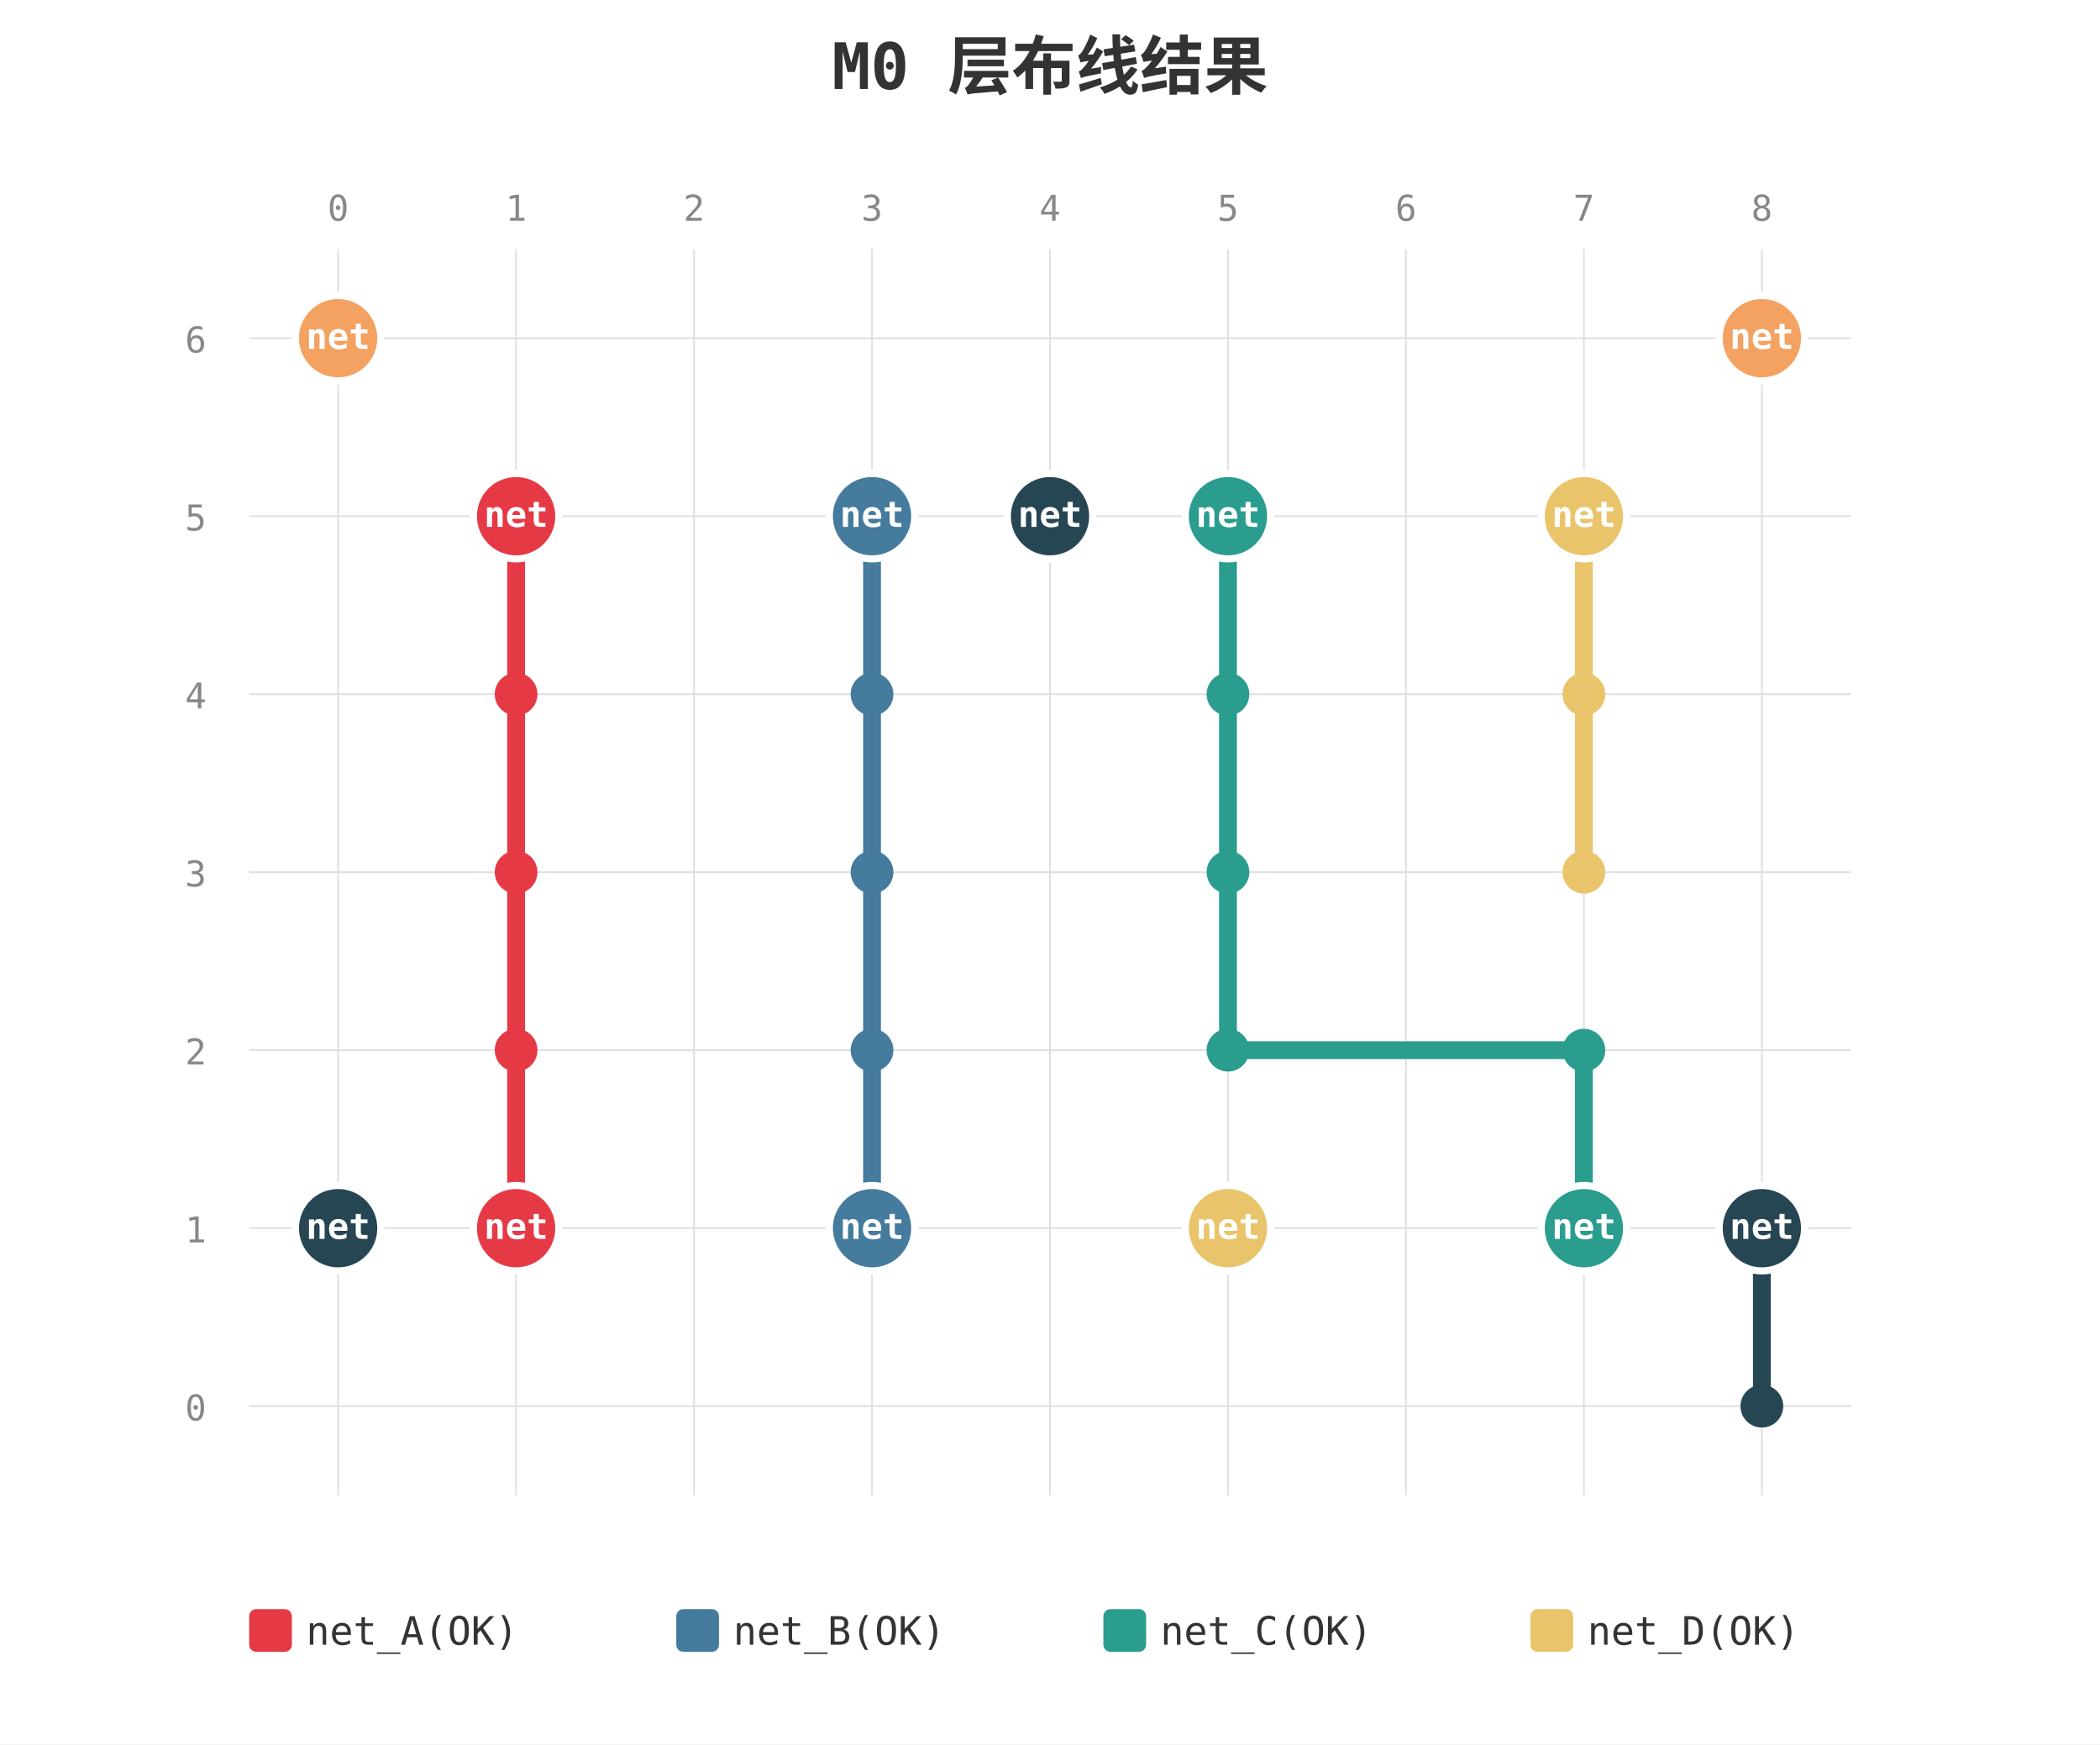
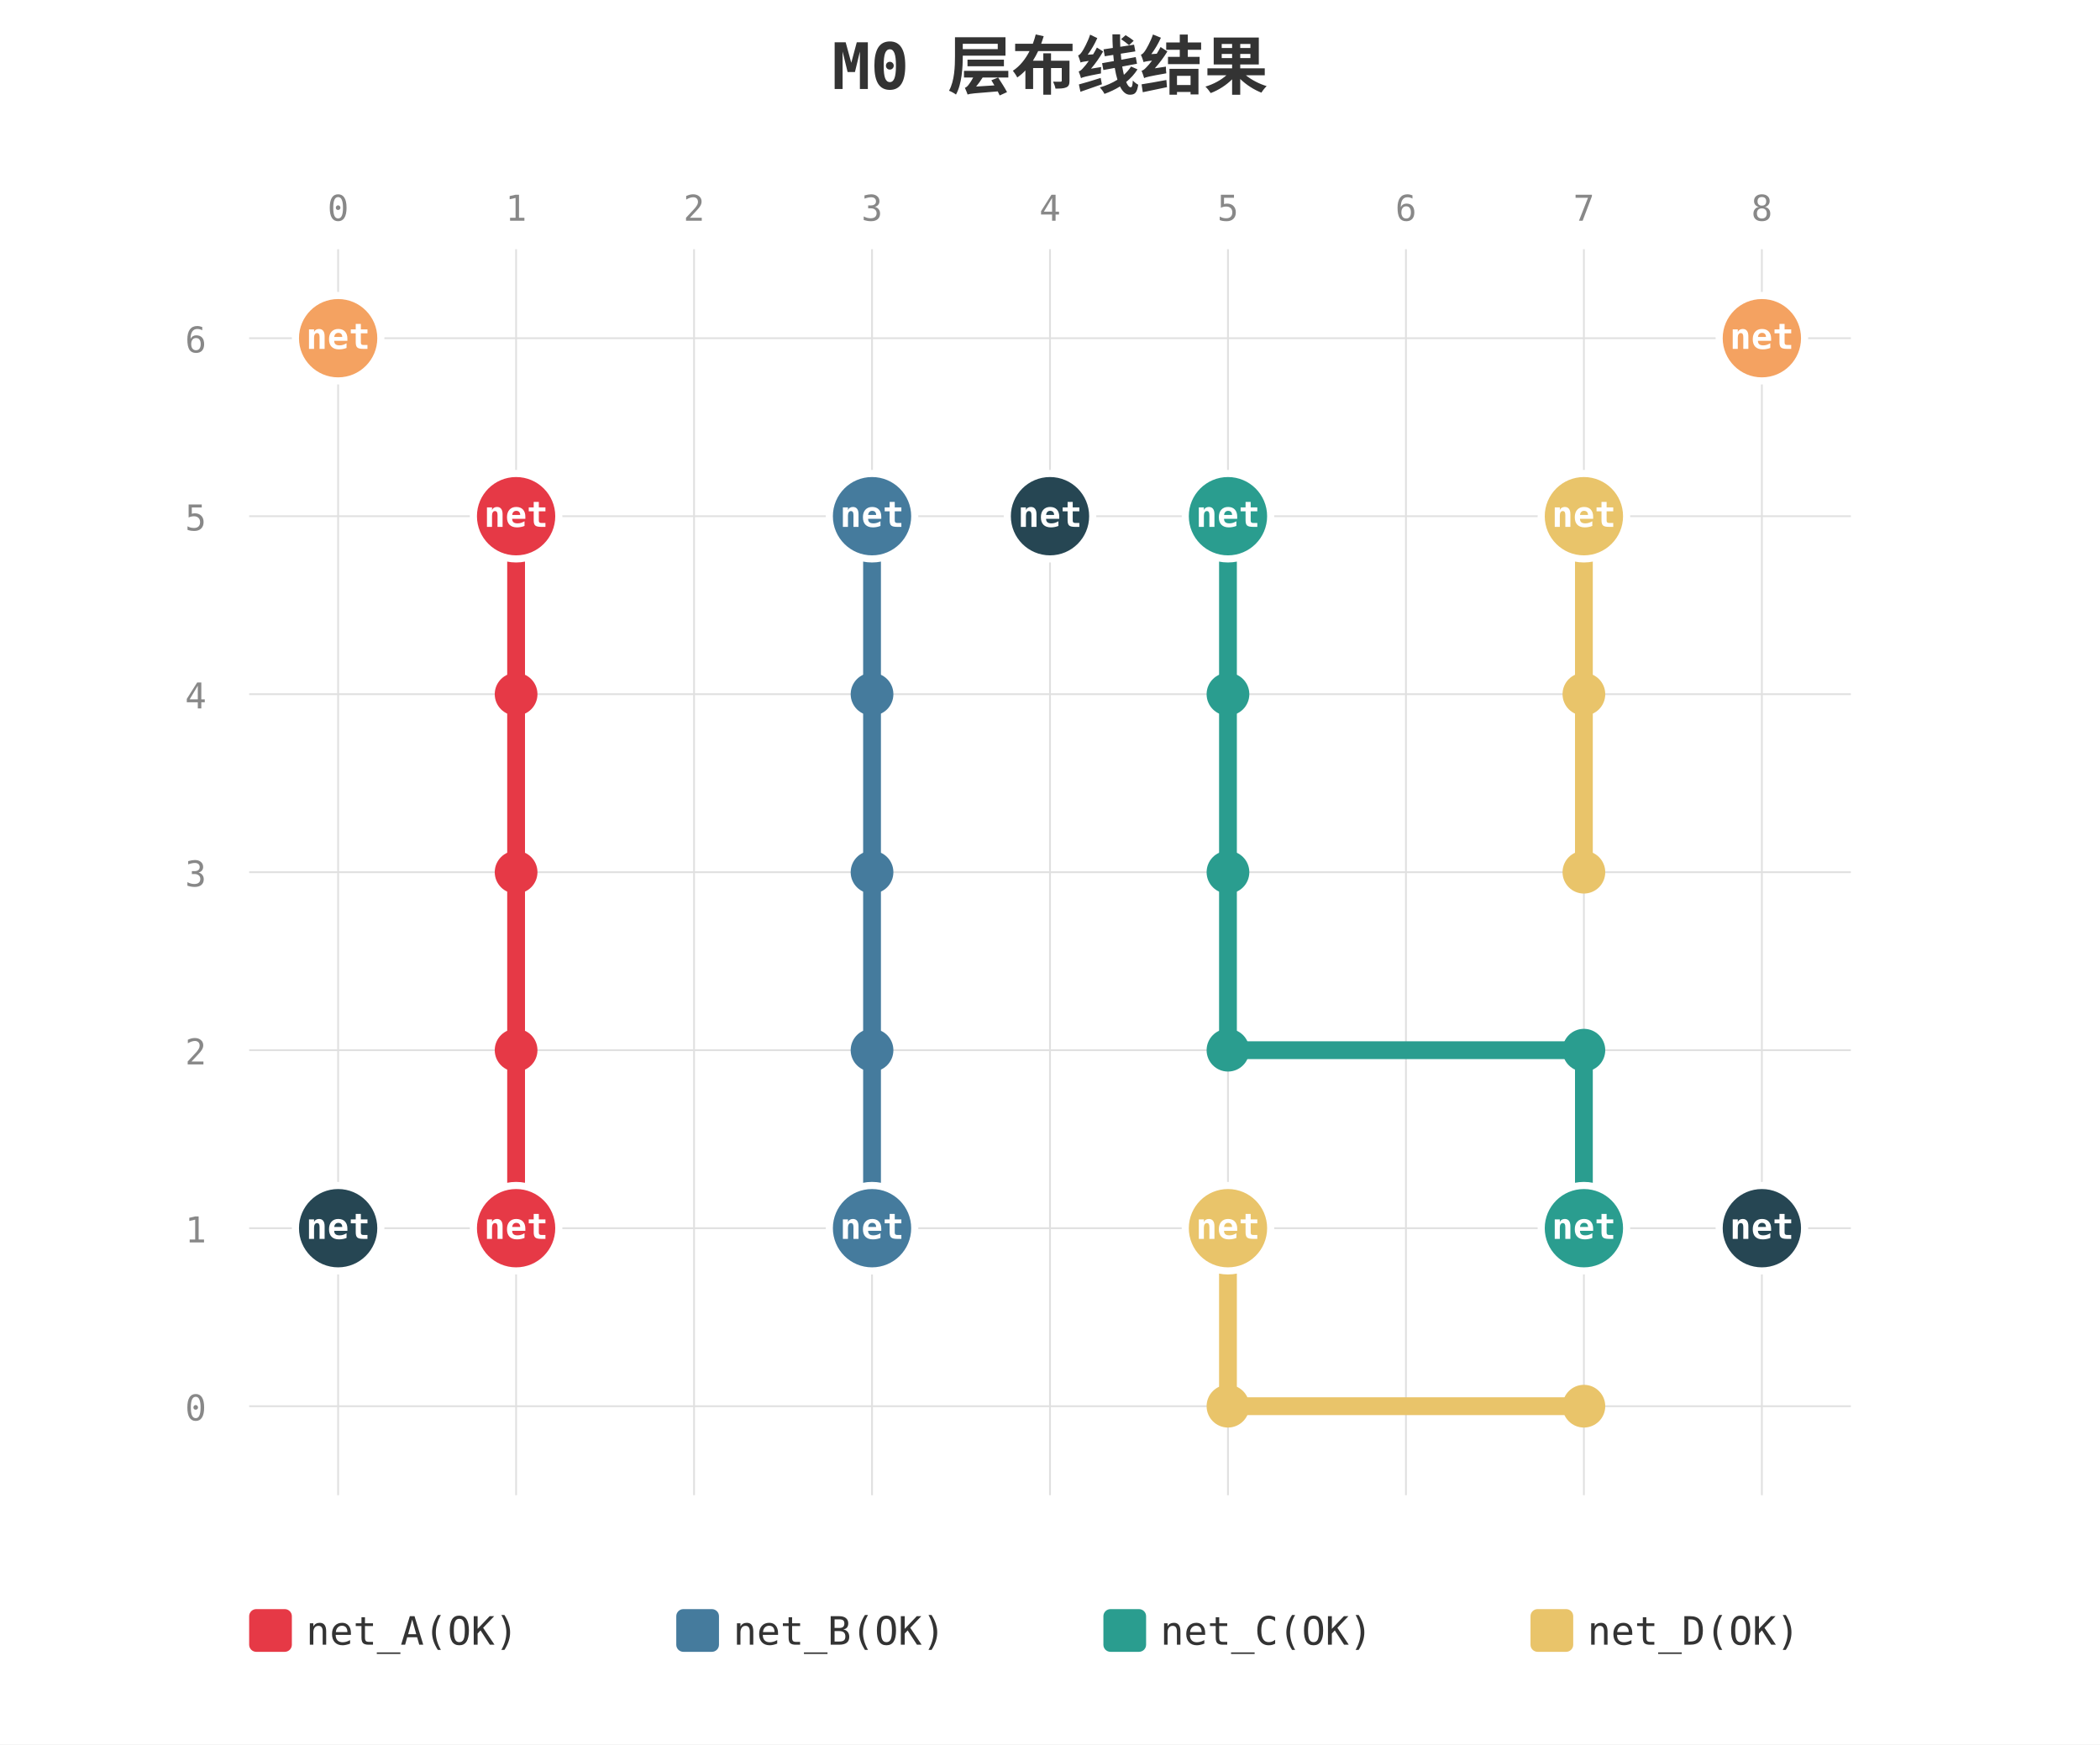
<svg xmlns="http://www.w3.org/2000/svg" width="590" height="490" viewBox="0 0 590 490">
  <rect width="590" height="490" fill="white" />
  <text x="295" y="25" text-anchor="middle" font-family="monospace" font-size="18" font-weight="bold" fill="#333">M0 层布线结果</text>
  <line x1="95.0" y1="70" x2="95.0" y2="420" stroke="#E0E0E0" stroke-width="0.5" />
  <line x1="145.0" y1="70" x2="145.0" y2="420" stroke="#E0E0E0" stroke-width="0.5" />
  <line x1="195.0" y1="70" x2="195.0" y2="420" stroke="#E0E0E0" stroke-width="0.5" />
  <line x1="245.0" y1="70" x2="245.0" y2="420" stroke="#E0E0E0" stroke-width="0.5" />
  <line x1="295.0" y1="70" x2="295.0" y2="420" stroke="#E0E0E0" stroke-width="0.5" />
  <line x1="345.0" y1="70" x2="345.0" y2="420" stroke="#E0E0E0" stroke-width="0.5" />
  <line x1="395.0" y1="70" x2="395.0" y2="420" stroke="#E0E0E0" stroke-width="0.5" />
  <line x1="445.0" y1="70" x2="445.0" y2="420" stroke="#E0E0E0" stroke-width="0.5" />
  <line x1="495.0" y1="70" x2="495.0" y2="420" stroke="#E0E0E0" stroke-width="0.5" />
  <line x1="70" y1="395.0" x2="520" y2="395.0" stroke="#E0E0E0" stroke-width="0.5" />
  <line x1="70" y1="345.0" x2="520" y2="345.0" stroke="#E0E0E0" stroke-width="0.5" />
  <line x1="70" y1="295.0" x2="520" y2="295.0" stroke="#E0E0E0" stroke-width="0.5" />
  <line x1="70" y1="245.0" x2="520" y2="245.0" stroke="#E0E0E0" stroke-width="0.5" />
  <line x1="70" y1="195.0" x2="520" y2="195.0" stroke="#E0E0E0" stroke-width="0.5" />
  <line x1="70" y1="145.0" x2="520" y2="145.0" stroke="#E0E0E0" stroke-width="0.5" />
  <line x1="70" y1="95.0" x2="520" y2="95.0" stroke="#E0E0E0" stroke-width="0.5" />
  <text x="95.0" y="62" text-anchor="middle" font-family="monospace" font-size="10" fill="#888">0</text>
  <text x="145.0" y="62" text-anchor="middle" font-family="monospace" font-size="10" fill="#888">1</text>
  <text x="195.0" y="62" text-anchor="middle" font-family="monospace" font-size="10" fill="#888">2</text>
  <text x="245.0" y="62" text-anchor="middle" font-family="monospace" font-size="10" fill="#888">3</text>
  <text x="295.0" y="62" text-anchor="middle" font-family="monospace" font-size="10" fill="#888">4</text>
  <text x="345.0" y="62" text-anchor="middle" font-family="monospace" font-size="10" fill="#888">5</text>
  <text x="395.0" y="62" text-anchor="middle" font-family="monospace" font-size="10" fill="#888">6</text>
  <text x="445.0" y="62" text-anchor="middle" font-family="monospace" font-size="10" fill="#888">7</text>
  <text x="495.0" y="62" text-anchor="middle" font-family="monospace" font-size="10" fill="#888">8</text>
  <text x="58" y="399.0" text-anchor="end" font-family="monospace" font-size="10" fill="#888">0</text>
  <text x="58" y="349.0" text-anchor="end" font-family="monospace" font-size="10" fill="#888">1</text>
  <text x="58" y="299.0" text-anchor="end" font-family="monospace" font-size="10" fill="#888">2</text>
  <text x="58" y="249.0" text-anchor="end" font-family="monospace" font-size="10" fill="#888">3</text>
  <text x="58" y="199.0" text-anchor="end" font-family="monospace" font-size="10" fill="#888">4</text>
  <text x="58" y="149.0" text-anchor="end" font-family="monospace" font-size="10" fill="#888">5</text>
  <text x="58" y="99.0" text-anchor="end" font-family="monospace" font-size="10" fill="#888">6</text>
  <line x1="145.0" y1="145.0" x2="145.0" y2="195.0" stroke="#E63946" stroke-width="5" stroke-linecap="round" />
  <line x1="145.0" y1="195.0" x2="145.0" y2="245.0" stroke="#E63946" stroke-width="5" stroke-linecap="round" />
  <line x1="145.0" y1="245.0" x2="145.0" y2="295.0" stroke="#E63946" stroke-width="5" stroke-linecap="round" />
  <line x1="145.0" y1="295.0" x2="145.0" y2="345.0" stroke="#E63946" stroke-width="5" stroke-linecap="round" />
  <line x1="245.0" y1="145.0" x2="245.0" y2="195.0" stroke="#457B9D" stroke-width="5" stroke-linecap="round" />
  <line x1="245.0" y1="195.0" x2="245.0" y2="245.0" stroke="#457B9D" stroke-width="5" stroke-linecap="round" />
  <line x1="245.0" y1="245.0" x2="245.0" y2="295.0" stroke="#457B9D" stroke-width="5" stroke-linecap="round" />
  <line x1="245.0" y1="295.0" x2="245.0" y2="345.0" stroke="#457B9D" stroke-width="5" stroke-linecap="round" />
  <line x1="345.0" y1="145.0" x2="345.0" y2="195.0" stroke="#2A9D8F" stroke-width="5" stroke-linecap="round" />
  <line x1="345.0" y1="195.0" x2="345.0" y2="245.0" stroke="#2A9D8F" stroke-width="5" stroke-linecap="round" />
  <line x1="345.0" y1="245.0" x2="345.0" y2="295.0" stroke="#2A9D8F" stroke-width="5" stroke-linecap="round" />
  <line x1="345.0" y1="295.0" x2="445.0" y2="295.0" stroke="#2A9D8F" stroke-width="5" stroke-linecap="round" />
  <line x1="445.0" y1="295.0" x2="445.0" y2="345.0" stroke="#2A9D8F" stroke-width="5" stroke-linecap="round" />
  <line x1="445.0" y1="145.0" x2="445.0" y2="195.0" stroke="#E9C46A" stroke-width="5" stroke-linecap="round" />
  <line x1="445.0" y1="195.0" x2="445.0" y2="245.0" stroke="#E9C46A" stroke-width="5" stroke-linecap="round" />
-   <line x1="495.0" y1="345.0" x2="495.0" y2="395.0" stroke="#264653" stroke-width="5" stroke-linecap="round" />
-   <circle cx="495.0" cy="395.0" r="6" fill="#264653" />
+   <line x1="445.0" y1="395.0" x2="345.0" y2="395.0" stroke="#E9C46A" stroke-width="5" stroke-linecap="round" />
+   <line x1="345.0" y1="395.0" x2="345.0" y2="345.0" stroke="#E9C46A" stroke-width="5" stroke-linecap="round" />
+   <circle cx="345.0" cy="395.0" r="6" fill="#E9C46A" />
+   <circle cx="445.0" cy="395.0" r="6" fill="#E9C46A" />
  <circle cx="95.0" cy="345.0" r="6" fill="#264653" />
  <circle cx="145.0" cy="345.0" r="6" fill="#E63946" />
  <circle cx="245.0" cy="345.0" r="6" fill="#457B9D" />
  <circle cx="345.0" cy="345.0" r="6" fill="#E9C46A" />
  <circle cx="445.0" cy="345.0" r="6" fill="#2A9D8F" />
  <circle cx="495.0" cy="345.0" r="6" fill="#264653" />
  <circle cx="145.0" cy="295.0" r="6" fill="#E63946" />
  <circle cx="245.0" cy="295.0" r="6" fill="#457B9D" />
  <circle cx="345.0" cy="295.0" r="6" fill="#2A9D8F" />
  <circle cx="445.0" cy="295.0" r="6" fill="#2A9D8F" />
  <circle cx="145.0" cy="245.0" r="6" fill="#E63946" />
  <circle cx="245.0" cy="245.0" r="6" fill="#457B9D" />
  <circle cx="345.0" cy="245.0" r="6" fill="#2A9D8F" />
  <circle cx="445.0" cy="245.0" r="6" fill="#E9C46A" />
  <circle cx="145.0" cy="195.0" r="6" fill="#E63946" />
  <circle cx="245.0" cy="195.0" r="6" fill="#457B9D" />
  <circle cx="345.0" cy="195.0" r="6" fill="#2A9D8F" />
  <circle cx="445.0" cy="195.0" r="6" fill="#E9C46A" />
  <circle cx="145.0" cy="145.0" r="6" fill="#E63946" />
  <circle cx="245.0" cy="145.0" r="6" fill="#457B9D" />
  <circle cx="295.0" cy="145.0" r="6" fill="#264653" />
  <circle cx="345.0" cy="145.0" r="6" fill="#2A9D8F" />
  <circle cx="445.0" cy="145.0" r="6" fill="#E9C46A" />
  <circle cx="95.0" cy="95.0" r="6" fill="#F4A261" />
  <circle cx="495.0" cy="95.0" r="6" fill="#F4A261" />
  <circle cx="145.0" cy="145.0" r="12" fill="#E63946" stroke="white" stroke-width="2" />
  <text x="145.0" y="148.0" text-anchor="middle" font-family="monospace" font-size="10" font-weight="bold" fill="white">net</text>
  <circle cx="145.0" cy="345.0" r="12" fill="#E63946" stroke="white" stroke-width="2" />
  <text x="145.0" y="348.0" text-anchor="middle" font-family="monospace" font-size="10" font-weight="bold" fill="white">net</text>
  <circle cx="245.0" cy="145.0" r="12" fill="#457B9D" stroke="white" stroke-width="2" />
  <text x="245.0" y="148.0" text-anchor="middle" font-family="monospace" font-size="10" font-weight="bold" fill="white">net</text>
  <circle cx="245.0" cy="345.0" r="12" fill="#457B9D" stroke="white" stroke-width="2" />
  <text x="245.0" y="348.0" text-anchor="middle" font-family="monospace" font-size="10" font-weight="bold" fill="white">net</text>
  <circle cx="95.0" cy="95.0" r="12" fill="#F4A261" stroke="white" stroke-width="2" />
  <text x="95.0" y="98.0" text-anchor="middle" font-family="monospace" font-size="10" font-weight="bold" fill="white">net</text>
  <circle cx="495.0" cy="95.0" r="12" fill="#F4A261" stroke="white" stroke-width="2" />
  <text x="495.0" y="98.0" text-anchor="middle" font-family="monospace" font-size="10" font-weight="bold" fill="white">net</text>
  <circle cx="345.0" cy="145.0" r="12" fill="#2A9D8F" stroke="white" stroke-width="2" />
  <text x="345.0" y="148.0" text-anchor="middle" font-family="monospace" font-size="10" font-weight="bold" fill="white">net</text>
  <circle cx="445.0" cy="345.0" r="12" fill="#2A9D8F" stroke="white" stroke-width="2" />
  <text x="445.0" y="348.0" text-anchor="middle" font-family="monospace" font-size="10" font-weight="bold" fill="white">net</text>
  <circle cx="445.0" cy="145.0" r="12" fill="#E9C46A" stroke="white" stroke-width="2" />
  <text x="445.0" y="148.0" text-anchor="middle" font-family="monospace" font-size="10" font-weight="bold" fill="white">net</text>
  <circle cx="345.0" cy="345.0" r="12" fill="#E9C46A" stroke="white" stroke-width="2" />
  <text x="345.0" y="348.0" text-anchor="middle" font-family="monospace" font-size="10" font-weight="bold" fill="white">net</text>
  <circle cx="295.0" cy="145.0" r="12" fill="#264653" stroke="white" stroke-width="2" />
  <text x="295.0" y="148.0" text-anchor="middle" font-family="monospace" font-size="10" font-weight="bold" fill="white">net</text>
  <circle cx="95.0" cy="345.0" r="12" fill="#264653" stroke="white" stroke-width="2" />
  <text x="95.0" y="348.0" text-anchor="middle" font-family="monospace" font-size="10" font-weight="bold" fill="white">net</text>
  <circle cx="495.0" cy="345.0" r="12" fill="#264653" stroke="white" stroke-width="2" />
  <text x="495.0" y="348.0" text-anchor="middle" font-family="monospace" font-size="10" font-weight="bold" fill="white">net</text>
  <rect x="70" y="452" width="12" height="12" fill="#E63946" rx="2" />
  <text x="86" y="462" font-family="monospace" font-size="11" fill="#333">net_A(OK)</text>
  <rect x="190" y="452" width="12" height="12" fill="#457B9D" rx="2" />
  <text x="206" y="462" font-family="monospace" font-size="11" fill="#333">net_B(OK)</text>
  <rect x="310" y="452" width="12" height="12" fill="#2A9D8F" rx="2" />
  <text x="326" y="462" font-family="monospace" font-size="11" fill="#333">net_C(OK)</text>
  <rect x="430" y="452" width="12" height="12" fill="#E9C46A" rx="2" />
  <text x="446" y="462" font-family="monospace" font-size="11" fill="#333">net_D(OK)</text>
</svg>
